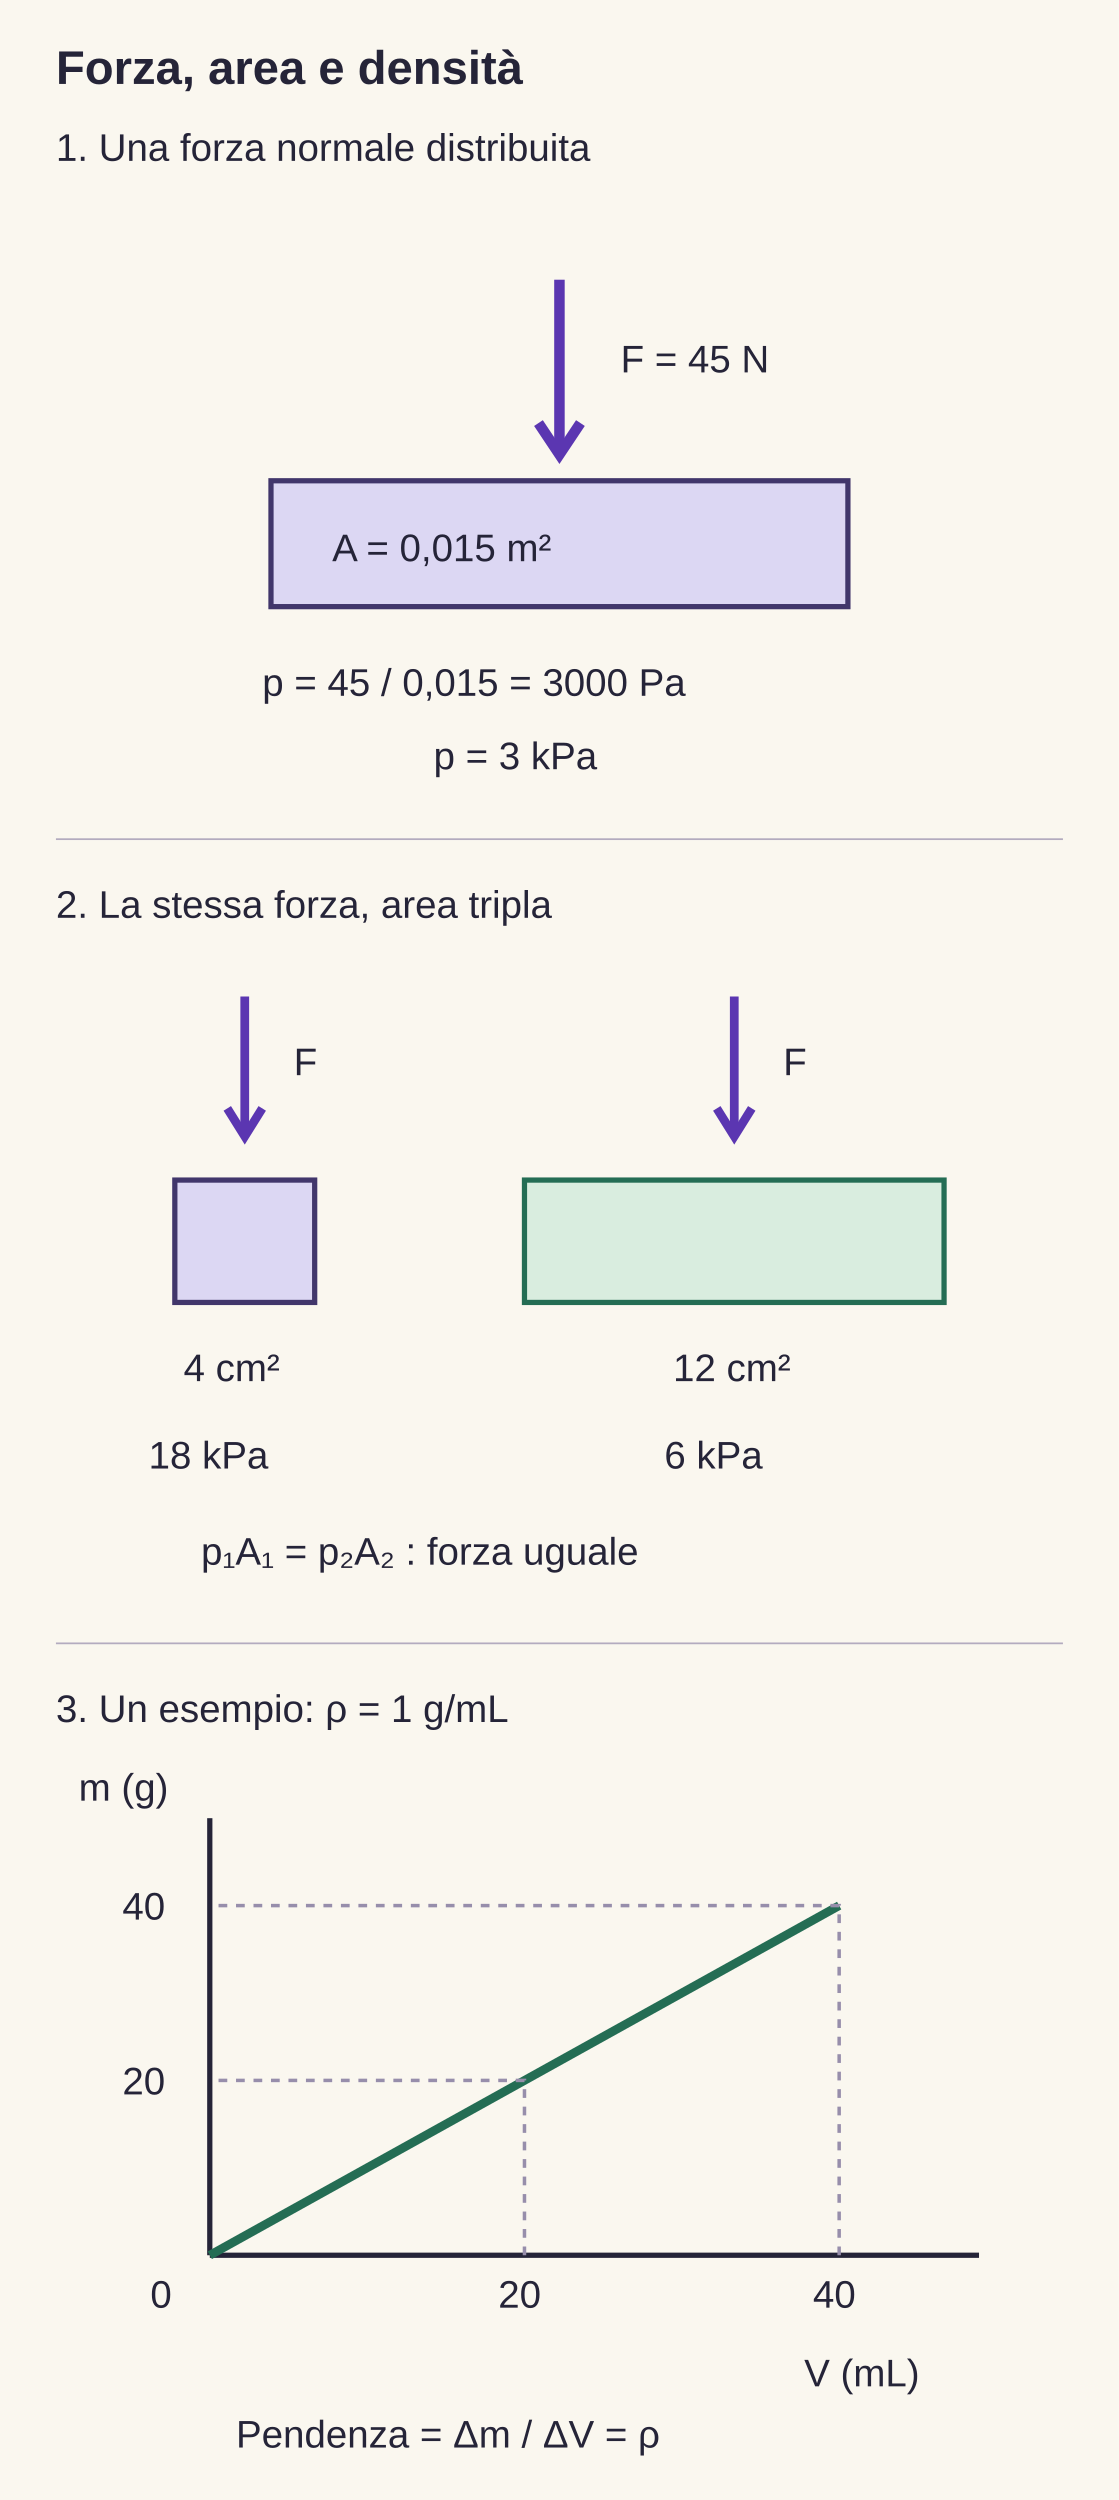
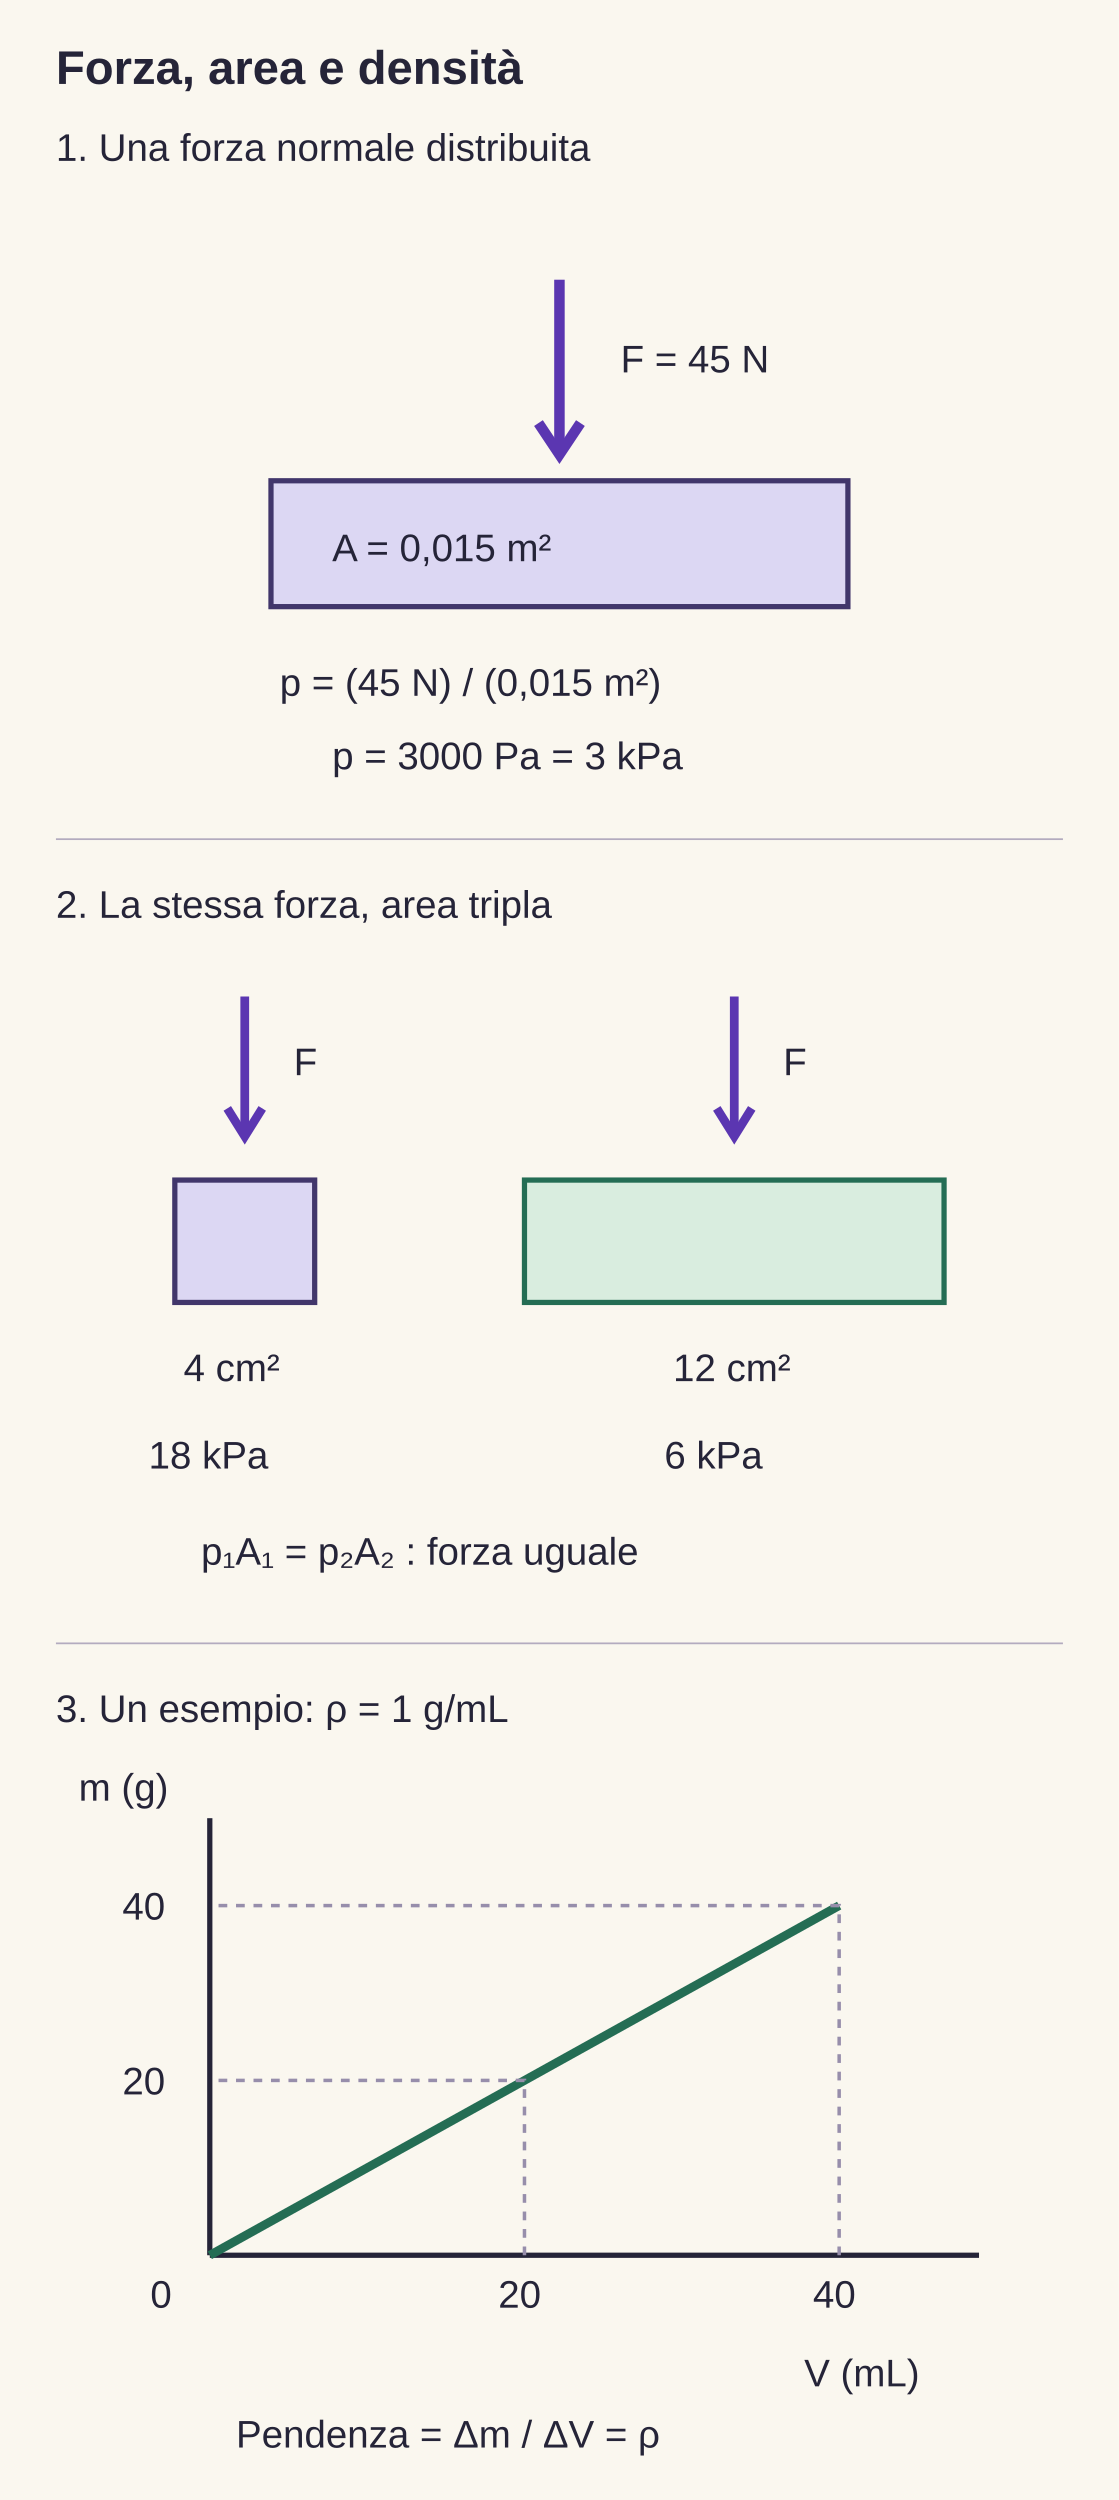
<svg xmlns="http://www.w3.org/2000/svg" viewBox="0 0 640 1430" role="img" aria-labelledby="title desc">
  <rect width="640" height="1430" fill="#faf7ef" />
  <g font-family="Arial,sans-serif" fill="#252438" font-size="22">
    <text x="32" y="48" font-size="27" font-weight="bold">Forza, area e densità</text>
    <text x="32" y="92">1. Una forza normale distribuita</text>
    <rect x="155" y="275" width="330" height="72" fill="#dcd7f3" stroke="#41366b" stroke-width="3" />
    <path d="M320 160V260" stroke="#5b36b1" stroke-width="6" />
    <path d="m308 242 12 18 12-18" fill="none" stroke="#5b36b1" stroke-width="6" />
    <text x="355" y="213">F = 45 N</text>
    <text x="190" y="321">A = 0,015 m²</text>
-     <text x="150" y="398">p = 45 / 0,015 = 3000 Pa</text>
-     <text x="248" y="440">p = 3 kPa</text>
+     <text x="160" y="398">p = (45 N) / (0,015 m²)</text>
+     <text x="190" y="440">p = 3000 Pa = 3 kPa</text>
    <path d="M32 480H608" stroke="#b3abbf" />
    <text x="32" y="525">2. La stessa forza, area tripla</text>
    <path d="M140 570V650" stroke="#5b36b1" stroke-width="5" />
    <path d="m130 634 10 16 10-16" fill="none" stroke="#5b36b1" stroke-width="5" />
    <path d="M420 570V650" stroke="#5b36b1" stroke-width="5" />
    <path d="m410 634 10 16 10-16" fill="none" stroke="#5b36b1" stroke-width="5" />
    <text x="168" y="615">F</text>
    <text x="448" y="615">F</text>
    <rect x="100" y="675" width="80" height="70" fill="#dcd7f3" stroke="#41366b" stroke-width="3" />
    <rect x="300" y="675" width="240" height="70" fill="#d9eddf" stroke="#246d54" stroke-width="3" />
    <text x="105" y="790">4 cm²</text>
    <text x="385" y="790">12 cm²</text>
    <text x="85" y="840">18 kPa</text>
    <text x="380" y="840">6 kPa</text>
    <text x="115" y="895">p₁A₁ = p₂A₂ : forza uguale</text>
    <path d="M32 940H608" stroke="#b3abbf" />
    <text x="32" y="985">3. Un esempio: ρ = 1 g/mL</text>
    <path d="M120 1290H560M120 1290V1040" stroke="#252438" stroke-width="3" fill="none" />
    <path d="M120 1290 480 1090" stroke="#246d54" stroke-width="5" />
    <path d="M300 1290V1190H120M480 1290V1090H120" stroke="#978eab" stroke-width="2" stroke-dasharray="5 5" fill="none" />
    <text x="45" y="1030">m (g)</text>
    <text x="86" y="1320">0</text>
    <text x="70" y="1198">20</text>
    <text x="70" y="1098">40</text>
    <text x="285" y="1320">20</text>
    <text x="465" y="1320">40</text>
    <text x="460" y="1365">V (mL)</text>
    <text x="135" y="1400">Pendenza = Δm / ΔV = ρ</text>
  </g>
</svg>
